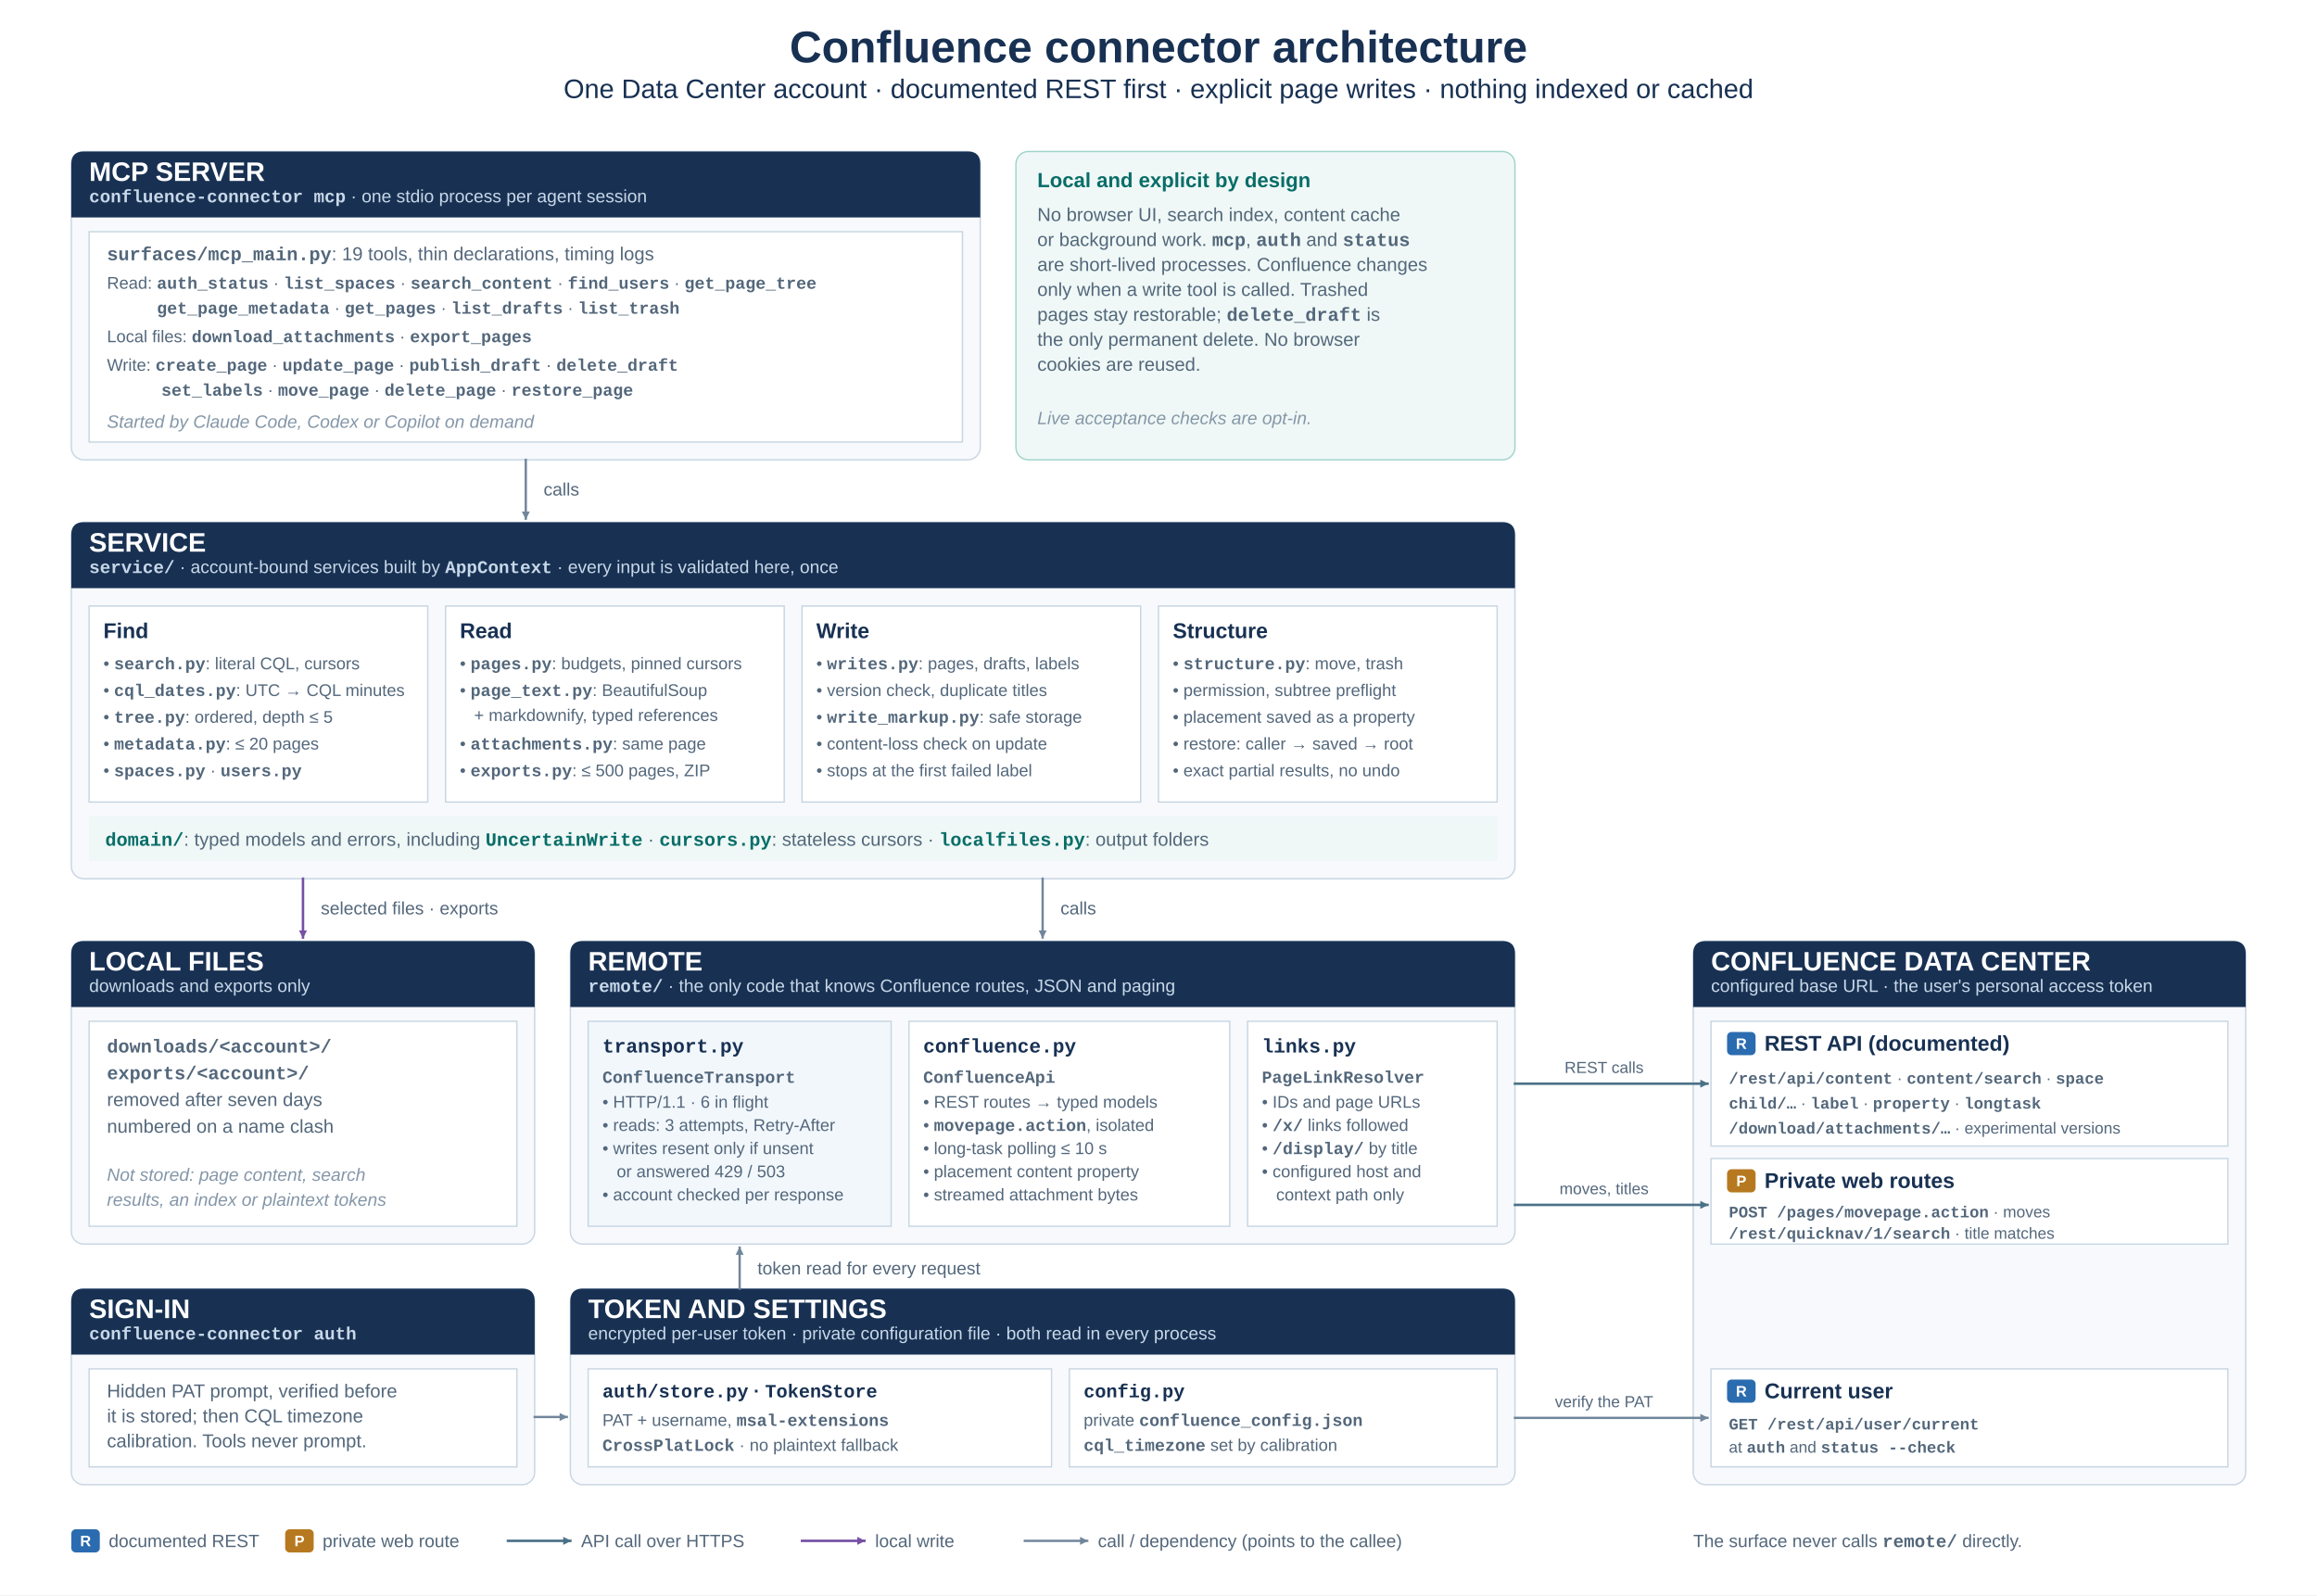
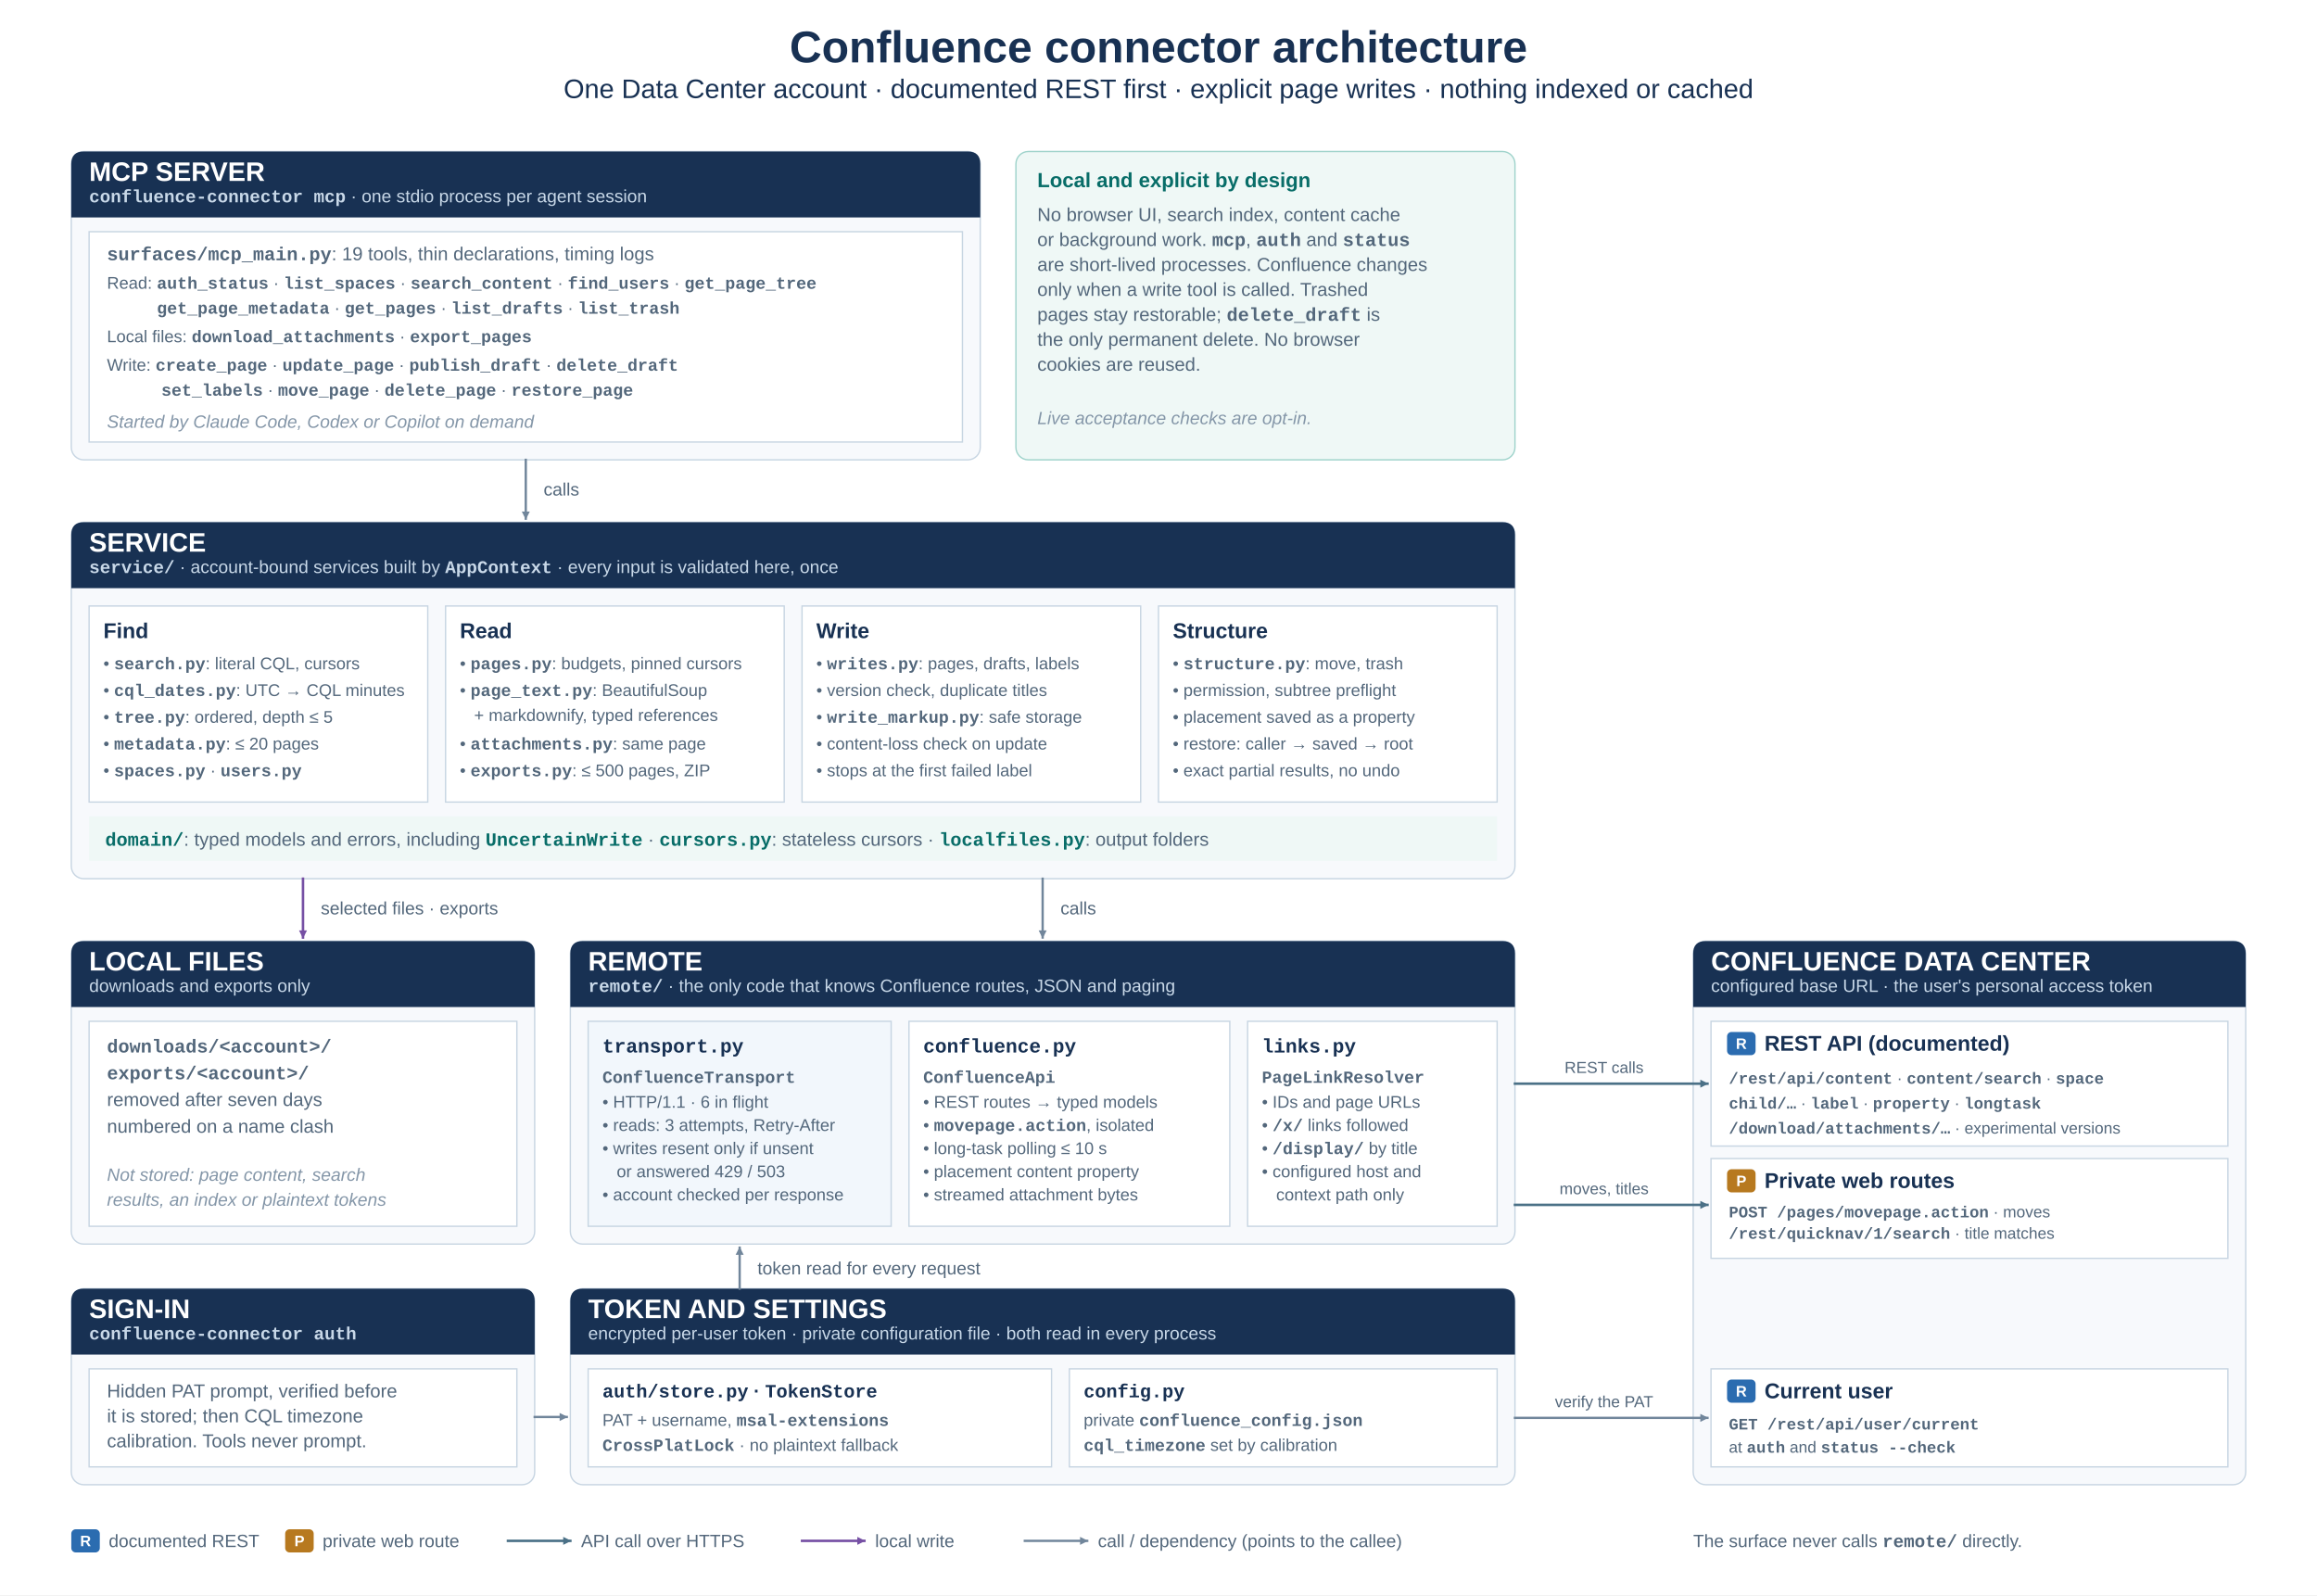
<svg xmlns="http://www.w3.org/2000/svg" width="2600" height="1790" viewBox="0 0 2600 1790" role="img" aria-labelledby="title description">
  <defs>
    <style>
      text { font-family: Arial, Helvetica, sans-serif; }
      .title { fill: #183153; font-size: 50px; font-weight: 700; }
      .subtitle { fill: #183153; font-size: 30px; }
      .card-title { fill: #fff; font-size: 30px; font-weight: 700; }
      .card-subtitle { fill: #c8d8e8; font-size: 20px; }
      .section-title { fill: #183153; font-size: 24px; font-weight: 700; }
      .detail { fill: #53677b; font-size: 21px; }
      .muted { fill: #8496a8; font-size: 20px; font-style: italic; }
      .code { font-family: "Courier New", Consolas, monospace; font-weight: 700; }
      .badge { fill: #fff; font-size: 17px; font-weight: 700; }
      .note-title { fill: #086d68; font-size: 23px; font-weight: 700; }
      .flow-label { fill: #53677b; font-size: 20px; }
      .call-flow { fill: none; stroke: #71869b; stroke-width: 2.6; stroke-linecap: square; stroke-linejoin: miter; marker-end: url(#arrow); }
      .api-flow { fill: none; stroke: #4b7187; stroke-width: 2.8; stroke-linecap: square; marker-end: url(#api-arrow); }
      .local-flow { fill: none; stroke: #7650a4; stroke-width: 2.8; stroke-linecap: square; marker-end: url(#purple-arrow); }
    </style>
    <marker id="arrow" markerWidth="9" markerHeight="9" refX="8" refY="4.5" orient="auto" markerUnits="userSpaceOnUse">
      <path d="M0 0 L9 4.5 L0 9 Z" fill="#71869b" />
    </marker>
    <marker id="api-arrow" markerWidth="9" markerHeight="9" refX="8" refY="4.5" orient="auto" markerUnits="userSpaceOnUse">
      <path d="M0 0 L9 4.5 L0 9 Z" fill="#4b7187" />
    </marker>
    <marker id="purple-arrow" markerWidth="9" markerHeight="9" refX="8" refY="4.5" orient="auto" markerUnits="userSpaceOnUse">
      <path d="M0 0 L9 4.5 L0 9 Z" fill="#7650a4" />
    </marker>
  </defs>
  <rect width="2600" height="1790" fill="#fff" />
  <text class="title" x="1300" y="70" text-anchor="middle">Confluence connector architecture</text>
  <text class="subtitle" x="1300" y="110" text-anchor="middle">One Data Center account · documented REST first · explicit page writes · nothing indexed or cached</text>
  <rect x="80" y="170" width="1020" height="346" rx="14" fill="#f7f9fc" stroke="#c7d5e2" stroke-width="1.5" />
  <path d="M80 244 V184 Q80 170 94 170 H1086 Q1100 170 1100 184 V244 Z" fill="#183153" />
  <text class="card-title" x="100" y="203">MCP SERVER</text>
  <text class="card-subtitle" x="100" y="227">
    <tspan class="code">confluence-connector mcp</tspan> · one stdio process per agent session</text>
  <rect x="100" y="260" width="980" height="236" fill="#fff" stroke="#c7d5e2" stroke-width="1.5" />
  <text class="detail" x="120" y="292">
    <tspan class="code">surfaces/mcp_main.py</tspan>: 19 tools, thin declarations, timing logs</text>
  <text class="detail" x="120" y="324" style="font-size:19px">Read: <tspan class="code">auth_status</tspan> · <tspan class="code">list_spaces</tspan> · <tspan class="code">search_content</tspan> · <tspan class="code">find_users</tspan> · <tspan class="code">get_page_tree</tspan>
  </text>
  <text class="detail" x="176" y="352" style="font-size:19px">
    <tspan class="code">get_page_metadata</tspan> · <tspan class="code">get_pages</tspan> · <tspan class="code">list_drafts</tspan> · <tspan class="code">list_trash</tspan>
  </text>
  <text class="detail" x="120" y="384" style="font-size:19px">Local files: <tspan class="code">download_attachments</tspan> · <tspan class="code">export_pages</tspan>
  </text>
  <text class="detail" x="120" y="416" style="font-size:19px">Write: <tspan class="code">create_page</tspan> · <tspan class="code">update_page</tspan> · <tspan class="code">publish_draft</tspan> · <tspan class="code">delete_draft</tspan>
  </text>
  <text class="detail" x="181" y="444" style="font-size:19px">
    <tspan class="code">set_labels</tspan> · <tspan class="code">move_page</tspan> · <tspan class="code">delete_page</tspan> · <tspan class="code">restore_page</tspan>
  </text>
  <text class="muted" x="120" y="480">Started by Claude Code, Codex or Copilot on demand</text>
  <rect x="1140" y="170" width="560" height="346" rx="14" fill="#eff8f6" stroke="#9fd3cb" stroke-width="1.5" />
  <text class="note-title" x="1164" y="210">Local and explicit by design</text>
  <text class="detail" x="1164" y="248">No browser UI, search index, content cache</text>
  <text class="detail" x="1164" y="276">or background work. <tspan class="code">mcp</tspan>, <tspan class="code">auth</tspan> and <tspan class="code">status</tspan>
  </text>
  <text class="detail" x="1164" y="304">are short-lived processes. Confluence changes</text>
  <text class="detail" x="1164" y="332">only when a write tool is called. Trashed</text>
  <text class="detail" x="1164" y="360">pages stay restorable; <tspan class="code">delete_draft</tspan> is</text>
  <text class="detail" x="1164" y="388">the only permanent delete. No browser</text>
  <text class="detail" x="1164" y="416">cookies are reused.</text>
  <text class="muted" x="1164" y="476">Live acceptance checks are opt-in.</text>
  <path class="call-flow" d="M590 516 V582" />
  <text class="flow-label" x="610" y="556">calls</text>
  <rect x="80" y="586" width="1620" height="400" rx="14" fill="#f7f9fc" stroke="#c7d5e2" stroke-width="1.5" />
  <path d="M80 660 V600 Q80 586 94 586 H1686 Q1700 586 1700 600 V660 Z" fill="#183153" />
  <text class="card-title" x="100" y="619">SERVICE</text>
  <text class="card-subtitle" x="100" y="643">
    <tspan class="code">service/</tspan> · account-bound services built by <tspan class="code">AppContext</tspan> · every input is validated here, once</text>
  <rect x="100" y="680" width="380" height="220" fill="#fff" stroke="#c7d5e2" stroke-width="1.5" />
  <text class="section-title" x="116" y="716">Find</text>
  <text class="detail" x="116" y="751" style="font-size:19px">• <tspan class="code">search.py</tspan>: literal CQL, cursors</text>
  <text class="detail" x="116" y="781" style="font-size:19px">• <tspan class="code">cql_dates.py</tspan>: UTC → CQL minutes</text>
  <text class="detail" x="116" y="811" style="font-size:19px">• <tspan class="code">tree.py</tspan>: ordered, depth ≤ 5</text>
  <text class="detail" x="116" y="841" style="font-size:19px">• <tspan class="code">metadata.py</tspan>: ≤ 20 pages</text>
  <text class="detail" x="116" y="871" style="font-size:19px">• <tspan class="code">spaces.py</tspan> · <tspan class="code">users.py</tspan>
  </text>
  <rect x="500" y="680" width="380" height="220" fill="#fff" stroke="#c7d5e2" stroke-width="1.5" />
  <text class="section-title" x="516" y="716">Read</text>
  <text class="detail" x="516" y="751" style="font-size:19px">• <tspan class="code">pages.py</tspan>: budgets, pinned cursors</text>
  <text class="detail" x="516" y="781" style="font-size:19px">• <tspan class="code">page_text.py</tspan>: BeautifulSoup</text>
  <text class="detail" x="532" y="809" style="font-size:19px">+ markdownify, typed references</text>
  <text class="detail" x="516" y="841" style="font-size:19px">• <tspan class="code">attachments.py</tspan>: same page</text>
  <text class="detail" x="516" y="871" style="font-size:19px">• <tspan class="code">exports.py</tspan>: ≤ 500 pages, ZIP</text>
  <rect x="900" y="680" width="380" height="220" fill="#fff" stroke="#c7d5e2" stroke-width="1.5" />
  <text class="section-title" x="916" y="716">Write</text>
  <text class="detail" x="916" y="751" style="font-size:19px">• <tspan class="code">writes.py</tspan>: pages, drafts, labels</text>
  <text class="detail" x="916" y="781" style="font-size:19px">• version check, duplicate titles</text>
  <text class="detail" x="916" y="811" style="font-size:19px">• <tspan class="code">write_markup.py</tspan>: safe storage</text>
  <text class="detail" x="916" y="841" style="font-size:19px">• content-loss check on update</text>
  <text class="detail" x="916" y="871" style="font-size:19px">• stops at the first failed label</text>
  <rect x="1300" y="680" width="380" height="220" fill="#fff" stroke="#c7d5e2" stroke-width="1.5" />
  <text class="section-title" x="1316" y="716">Structure</text>
  <text class="detail" x="1316" y="751" style="font-size:19px">• <tspan class="code">structure.py</tspan>: move, trash</text>
  <text class="detail" x="1316" y="781" style="font-size:19px">• permission, subtree preflight</text>
  <text class="detail" x="1316" y="811" style="font-size:19px">• placement saved as a property</text>
  <text class="detail" x="1316" y="841" style="font-size:19px">• restore: caller → saved → root</text>
  <text class="detail" x="1316" y="871" style="font-size:19px">• exact partial results, no undo</text>
  <rect x="100" y="916" width="1580" height="50" fill="#eff8f6" />
  <text class="detail" x="118" y="949">
    <tspan class="code" fill="#086d68">domain/</tspan>: typed models and errors, including <tspan class="code" fill="#086d68">UncertainWrite</tspan>  ·  <tspan class="code" fill="#086d68">cursors.py</tspan>: stateless cursors  ·  <tspan class="code" fill="#086d68">localfiles.py</tspan>: output folders</text>
  <path class="local-flow" d="M340 986 V1052" />
  <text class="flow-label" x="360" y="1026">selected files · exports</text>
  <path class="call-flow" d="M1170 986 V1052" />
  <text class="flow-label" x="1190" y="1026">calls</text>
  <rect x="80" y="1056" width="520" height="340" rx="14" fill="#f7f9fc" stroke="#c7d5e2" stroke-width="1.5" />
  <path d="M80 1130 V1070 Q80 1056 94 1056 H586 Q600 1056 600 1070 V1130 Z" fill="#183153" />
  <text class="card-title" x="100" y="1089">LOCAL FILES</text>
  <text class="card-subtitle" x="100" y="1113">downloads and exports only</text>
  <rect x="100" y="1146" width="480" height="230" fill="#fff" stroke="#c7d5e2" stroke-width="1.5" />
  <text class="detail" x="120" y="1181">
    <tspan class="code">downloads/&lt;account&gt;/</tspan>
  </text>
  <text class="detail" x="120" y="1211">
    <tspan class="code">exports/&lt;account&gt;/</tspan>
  </text>
  <text class="detail" x="120" y="1241">removed after seven days</text>
  <text class="detail" x="120" y="1271">numbered on a name clash</text>
  <text class="muted" x="120" y="1325">Not stored: page content, search</text>
  <text class="muted" x="120" y="1353">results, an index or plaintext tokens</text>
  <rect x="640" y="1056" width="1060" height="340" rx="14" fill="#f7f9fc" stroke="#c7d5e2" stroke-width="1.5" />
  <path d="M640 1130 V1070 Q640 1056 654 1056 H1686 Q1700 1056 1700 1070 V1130 Z" fill="#183153" />
  <text class="card-title" x="660" y="1089">REMOTE</text>
  <text class="card-subtitle" x="660" y="1113">
    <tspan class="code">remote/</tspan> · the only code that knows Confluence routes, JSON and paging</text>
  <rect x="660" y="1146" width="340" height="230" fill="#f2f7fc" stroke="#c7d5e2" stroke-width="1.5" />
  <text class="section-title code" x="676" y="1181" style="font-size:22px">transport.py</text>
  <text class="detail" x="676" y="1215" style="font-size:19px">
    <tspan class="code">ConfluenceTransport</tspan>
  </text>
  <text class="detail" x="676" y="1243" style="font-size:19px">• HTTP/1.1 · 6 in flight</text>
  <text class="detail" x="676" y="1269" style="font-size:19px">• reads: 3 attempts, Retry-After</text>
  <text class="detail" x="676" y="1295" style="font-size:19px">• writes resent only if unsent</text>
  <text class="detail" x="692" y="1321" style="font-size:19px">or answered 429 / 503</text>
  <text class="detail" x="676" y="1347" style="font-size:19px">• account checked per response</text>
  <rect x="1020" y="1146" width="360" height="230" fill="#fff" stroke="#c7d5e2" stroke-width="1.5" />
  <text class="section-title code" x="1036" y="1181" style="font-size:22px">confluence.py</text>
  <text class="detail" x="1036" y="1215" style="font-size:19px">
    <tspan class="code">ConfluenceApi</tspan>
  </text>
  <text class="detail" x="1036" y="1243" style="font-size:19px">• REST routes → typed models</text>
  <text class="detail" x="1036" y="1269" style="font-size:19px">• <tspan class="code">movepage.action</tspan>, isolated</text>
  <text class="detail" x="1036" y="1295" style="font-size:19px">• long-task polling ≤ 10 s</text>
  <text class="detail" x="1036" y="1321" style="font-size:19px">• placement content property</text>
  <text class="detail" x="1036" y="1347" style="font-size:19px">• streamed attachment bytes</text>
  <rect x="1400" y="1146" width="280" height="230" fill="#fff" stroke="#c7d5e2" stroke-width="1.5" />
  <text class="section-title code" x="1416" y="1181" style="font-size:22px">links.py</text>
  <text class="detail" x="1416" y="1215" style="font-size:19px">
    <tspan class="code">PageLinkResolver</tspan>
  </text>
  <text class="detail" x="1416" y="1243" style="font-size:19px">• IDs and page URLs</text>
  <text class="detail" x="1416" y="1269" style="font-size:19px">• <tspan class="code">/x/</tspan> links followed</text>
  <text class="detail" x="1416" y="1295" style="font-size:19px">• <tspan class="code">/display/</tspan> by title</text>
  <text class="detail" x="1416" y="1321" style="font-size:19px">• configured host and</text>
  <text class="detail" x="1432" y="1347" style="font-size:19px">context path only</text>
  <rect x="80" y="1446" width="520" height="220" rx="14" fill="#f7f9fc" stroke="#c7d5e2" stroke-width="1.5" />
  <path d="M80 1520 V1460 Q80 1446 94 1446 H586 Q600 1446 600 1460 V1520 Z" fill="#183153" />
  <text class="card-title" x="100" y="1479">SIGN-IN</text>
  <text class="card-subtitle" x="100" y="1503">
    <tspan class="code">confluence-connector auth</tspan>
  </text>
  <rect x="100" y="1536" width="480" height="110" fill="#fff" stroke="#c7d5e2" stroke-width="1.5" />
  <text class="detail" x="120" y="1568">Hidden PAT prompt, verified before</text>
  <text class="detail" x="120" y="1596">it is stored; then CQL timezone</text>
  <text class="detail" x="120" y="1624">calibration. Tools never prompt.</text>
  <path class="call-flow" d="M600 1590 H636" />
  <rect x="640" y="1446" width="1060" height="220" rx="14" fill="#f7f9fc" stroke="#c7d5e2" stroke-width="1.5" />
  <path d="M640 1520 V1460 Q640 1446 654 1446 H1686 Q1700 1446 1700 1460 V1520 Z" fill="#183153" />
  <text class="card-title" x="660" y="1479">TOKEN AND SETTINGS</text>
  <text class="card-subtitle" x="660" y="1503">encrypted per-user token · private configuration file · both read in every process</text>
  <rect x="660" y="1536" width="520" height="110" fill="#fff" stroke="#c7d5e2" stroke-width="1.5" />
  <text class="section-title" x="676" y="1568" style="font-size:21px">
    <tspan class="code">auth/store.py</tspan> · <tspan class="code">TokenStore</tspan>
  </text>
  <text class="detail" x="676" y="1600" style="font-size:19px">PAT + username, <tspan class="code">msal-extensions</tspan>
  </text>
  <text class="detail" x="676" y="1628" style="font-size:19px">
    <tspan class="code">CrossPlatLock</tspan> · no plaintext fallback</text>
  <rect x="1200" y="1536" width="480" height="110" fill="#fff" stroke="#c7d5e2" stroke-width="1.5" />
  <text class="section-title" x="1216" y="1568" style="font-size:21px">
    <tspan class="code">config.py</tspan>
  </text>
  <text class="detail" x="1216" y="1600" style="font-size:19px">private <tspan class="code">confluence_config.json</tspan>
  </text>
  <text class="detail" x="1216" y="1628" style="font-size:19px">
    <tspan class="code">cql_timezone</tspan> set by calibration</text>
  <path class="call-flow" d="M830 1446 V1400" />
  <text class="flow-label" x="850" y="1430">token read for every request</text>
  <rect x="1900" y="1056" width="620" height="610" rx="14" fill="#f7f9fc" stroke="#c7d5e2" stroke-width="1.5" />
  <path d="M1900 1130 V1070 Q1900 1056 1914 1056 H2506 Q2520 1056 2520 1070 V1130 Z" fill="#183153" />
  <text class="card-title" x="1920" y="1089">CONFLUENCE DATA CENTER</text>
  <text class="card-subtitle" x="1920" y="1113">configured base URL · the user's personal access token</text>
  <rect x="1920" y="1146" width="580" height="140" fill="#fff" stroke="#c7d5e2" stroke-width="1.5" />
  <rect x="1938" y="1158" width="32" height="26" rx="5" fill="#2b6cb0" />
  <text class="badge" x="1954" y="1177" text-anchor="middle">R</text>
  <text class="section-title" x="1980" y="1179">REST API (documented)</text>
  <text class="detail" x="1940" y="1216" style="font-size:18px">
    <tspan class="code">/rest/api/content</tspan> · <tspan class="code">content/search</tspan> · <tspan class="code">space</tspan>
  </text>
  <text class="detail" x="1940" y="1244" style="font-size:18px">
    <tspan class="code">child/…</tspan> · <tspan class="code">label</tspan> · <tspan class="code">property</tspan> · <tspan class="code">longtask</tspan>
  </text>
  <text class="detail" x="1940" y="1272" style="font-size:18px">
    <tspan class="code">/download/attachments/…</tspan> · experimental versions</text>
-   <rect x="1920" y="1300" width="580" height="96" fill="#fff" stroke="#c7d5e2" stroke-width="1.5" />
+   <rect x="1920" y="1300" width="580" height="112" fill="#fff" stroke="#c7d5e2" stroke-width="1.5" />
  <rect x="1938" y="1312" width="32" height="26" rx="5" fill="#b7791f" />
  <text class="badge" x="1954" y="1331" text-anchor="middle">P</text>
  <text class="section-title" x="1980" y="1333">Private web routes</text>
  <text class="detail" x="1940" y="1366" style="font-size:18px">
    <tspan class="code">POST /pages/movepage.action</tspan> · moves</text>
  <text class="detail" x="1940" y="1390" style="font-size:18px">
    <tspan class="code">/rest/quicknav/1/search</tspan> · title matches</text>
  <rect x="1920" y="1536" width="580" height="110" fill="#fff" stroke="#c7d5e2" stroke-width="1.5" />
  <rect x="1938" y="1548" width="32" height="26" rx="5" fill="#2b6cb0" />
  <text class="badge" x="1954" y="1567" text-anchor="middle">R</text>
  <text class="section-title" x="1980" y="1569">Current user</text>
  <text class="detail" x="1940" y="1604" style="font-size:18px">
    <tspan class="code">GET /rest/api/user/current</tspan>
  </text>
  <text class="detail" x="1940" y="1630" style="font-size:18px">at <tspan class="code">auth</tspan> and <tspan class="code">status --check</tspan>
  </text>
  <path class="api-flow" d="M1700 1216 H1916" />
  <text class="flow-label" x="1800" y="1204" text-anchor="middle" style="font-size:18px">REST calls</text>
  <path class="api-flow" d="M1700 1352 H1916" />
  <text class="flow-label" x="1800" y="1340" text-anchor="middle" style="font-size:18px">moves, titles</text>
  <path class="call-flow" d="M1700 1591 H1916" />
  <text class="flow-label" x="1800" y="1579" text-anchor="middle" style="font-size:18px">verify the PAT</text>
  <rect x="80" y="1716" width="32" height="26" rx="5" fill="#2b6cb0" />
  <text class="badge" x="96" y="1735" text-anchor="middle">R</text>
  <text class="flow-label" x="122" y="1736">documented REST</text>
  <rect x="320" y="1716" width="32" height="26" rx="5" fill="#b7791f" />
  <text class="badge" x="336" y="1735" text-anchor="middle">P</text>
  <text class="flow-label" x="362" y="1736">private web route</text>
  <path class="api-flow" d="M570 1729 H640" />
  <text class="flow-label" x="652" y="1736">API call over HTTPS</text>
  <path class="local-flow" d="M900 1729 H970" />
  <text class="flow-label" x="982" y="1736">local write</text>
  <path class="call-flow" d="M1150 1729 H1220" />
  <text class="flow-label" x="1232" y="1736">call / dependency (points to the callee)</text>
  <text class="flow-label" x="1900" y="1736">The surface never calls <tspan class="code">remote/</tspan> directly.</text>
</svg>
